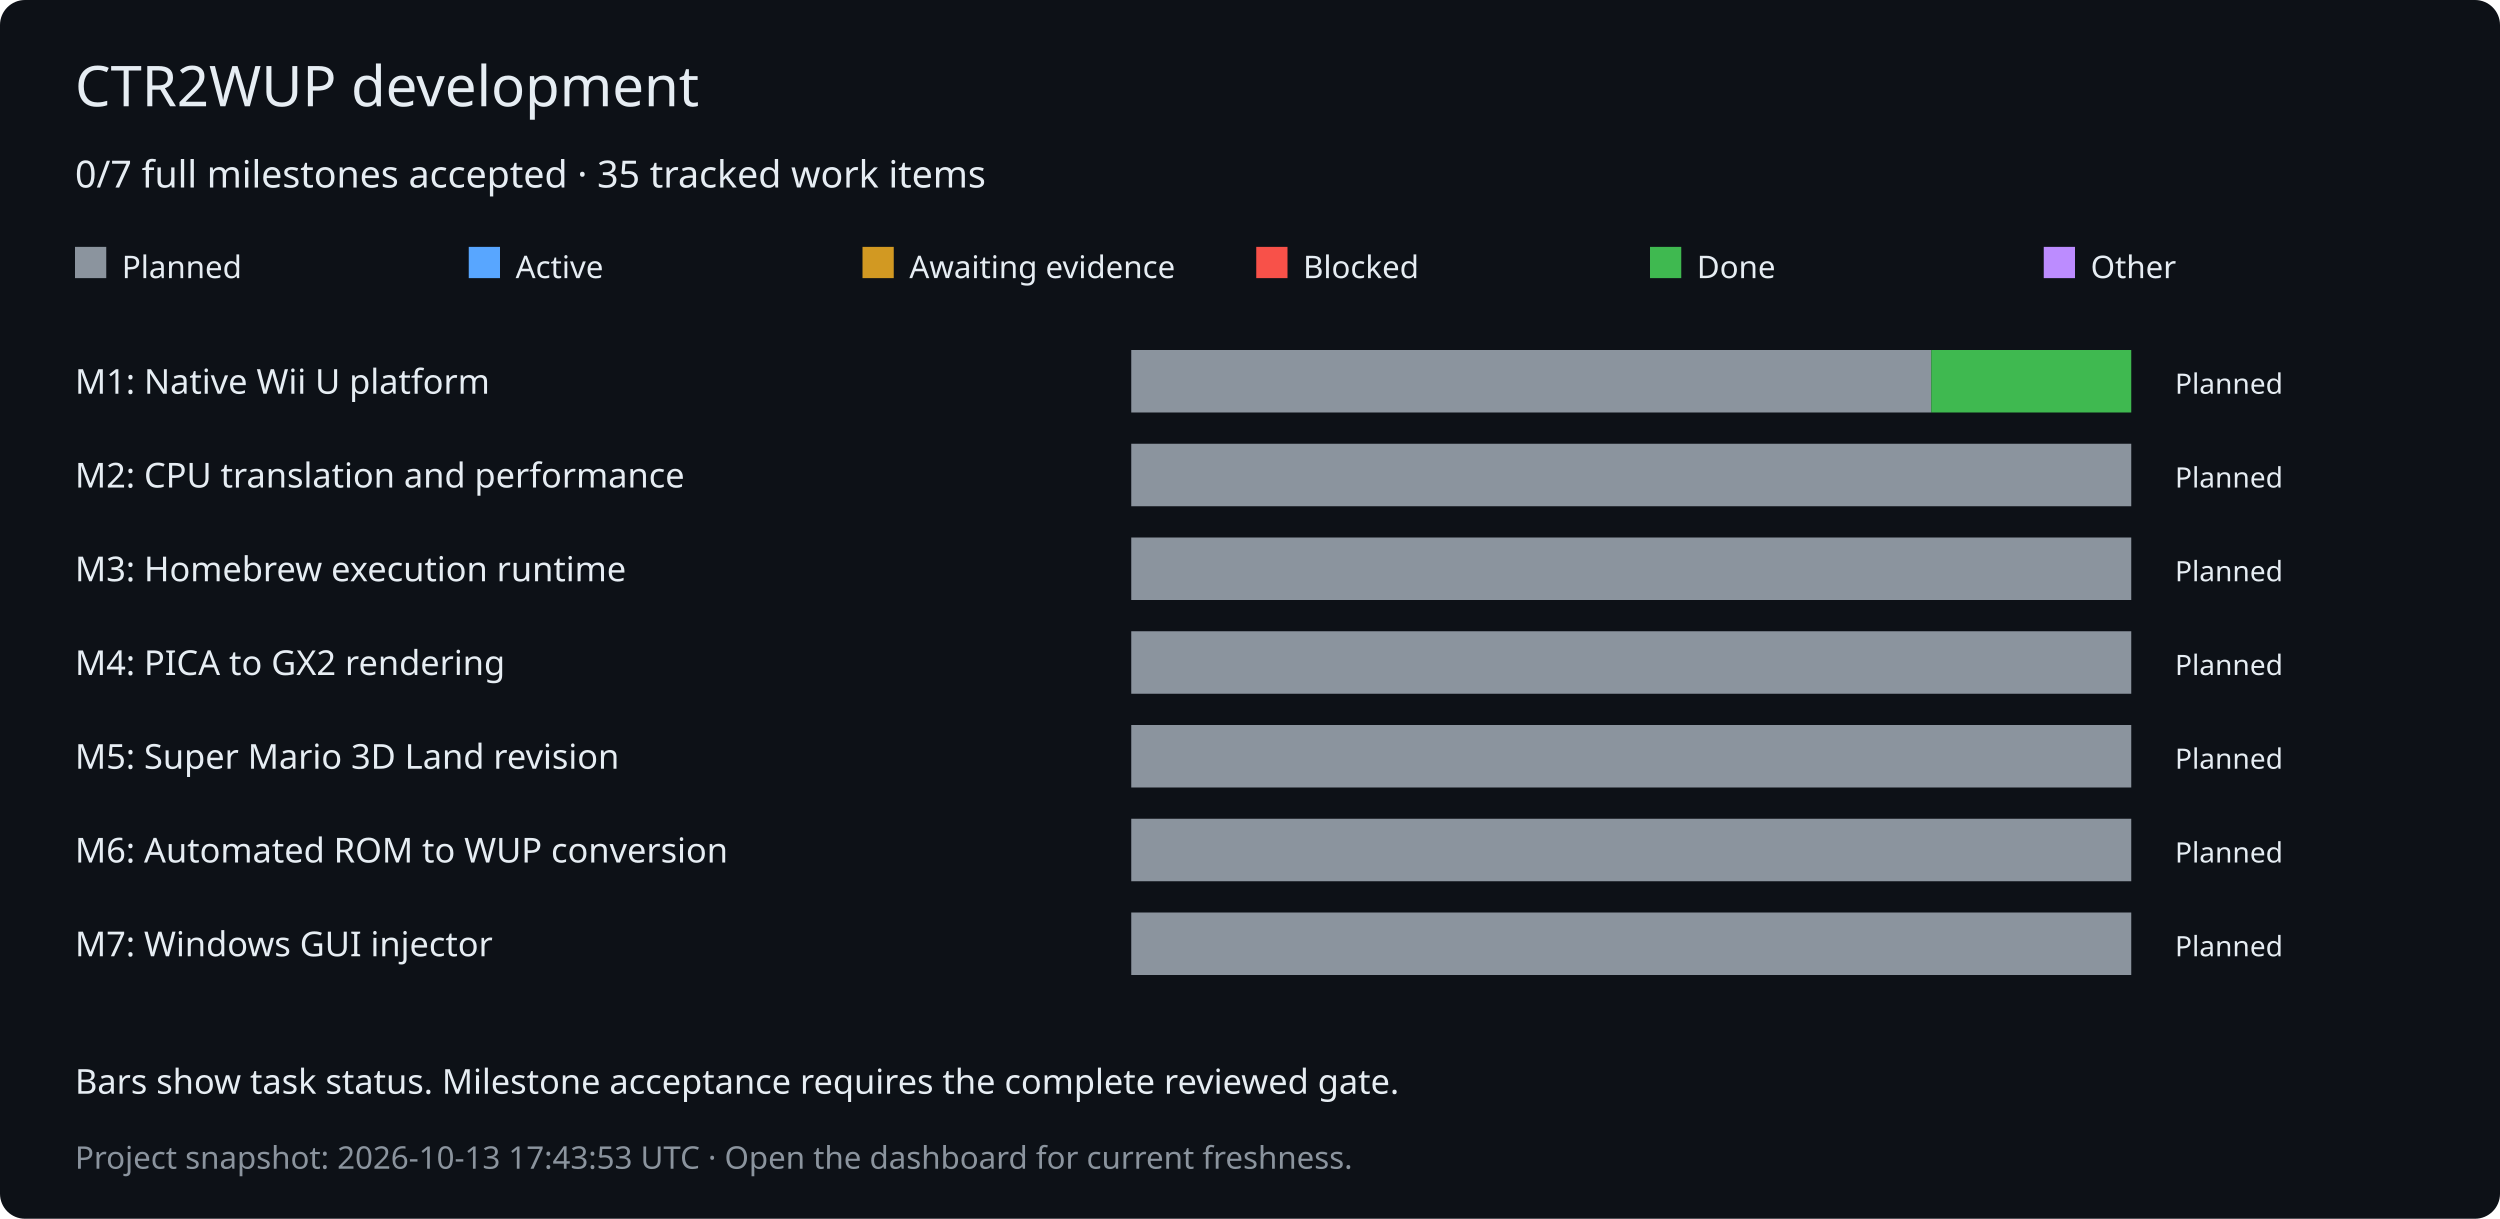
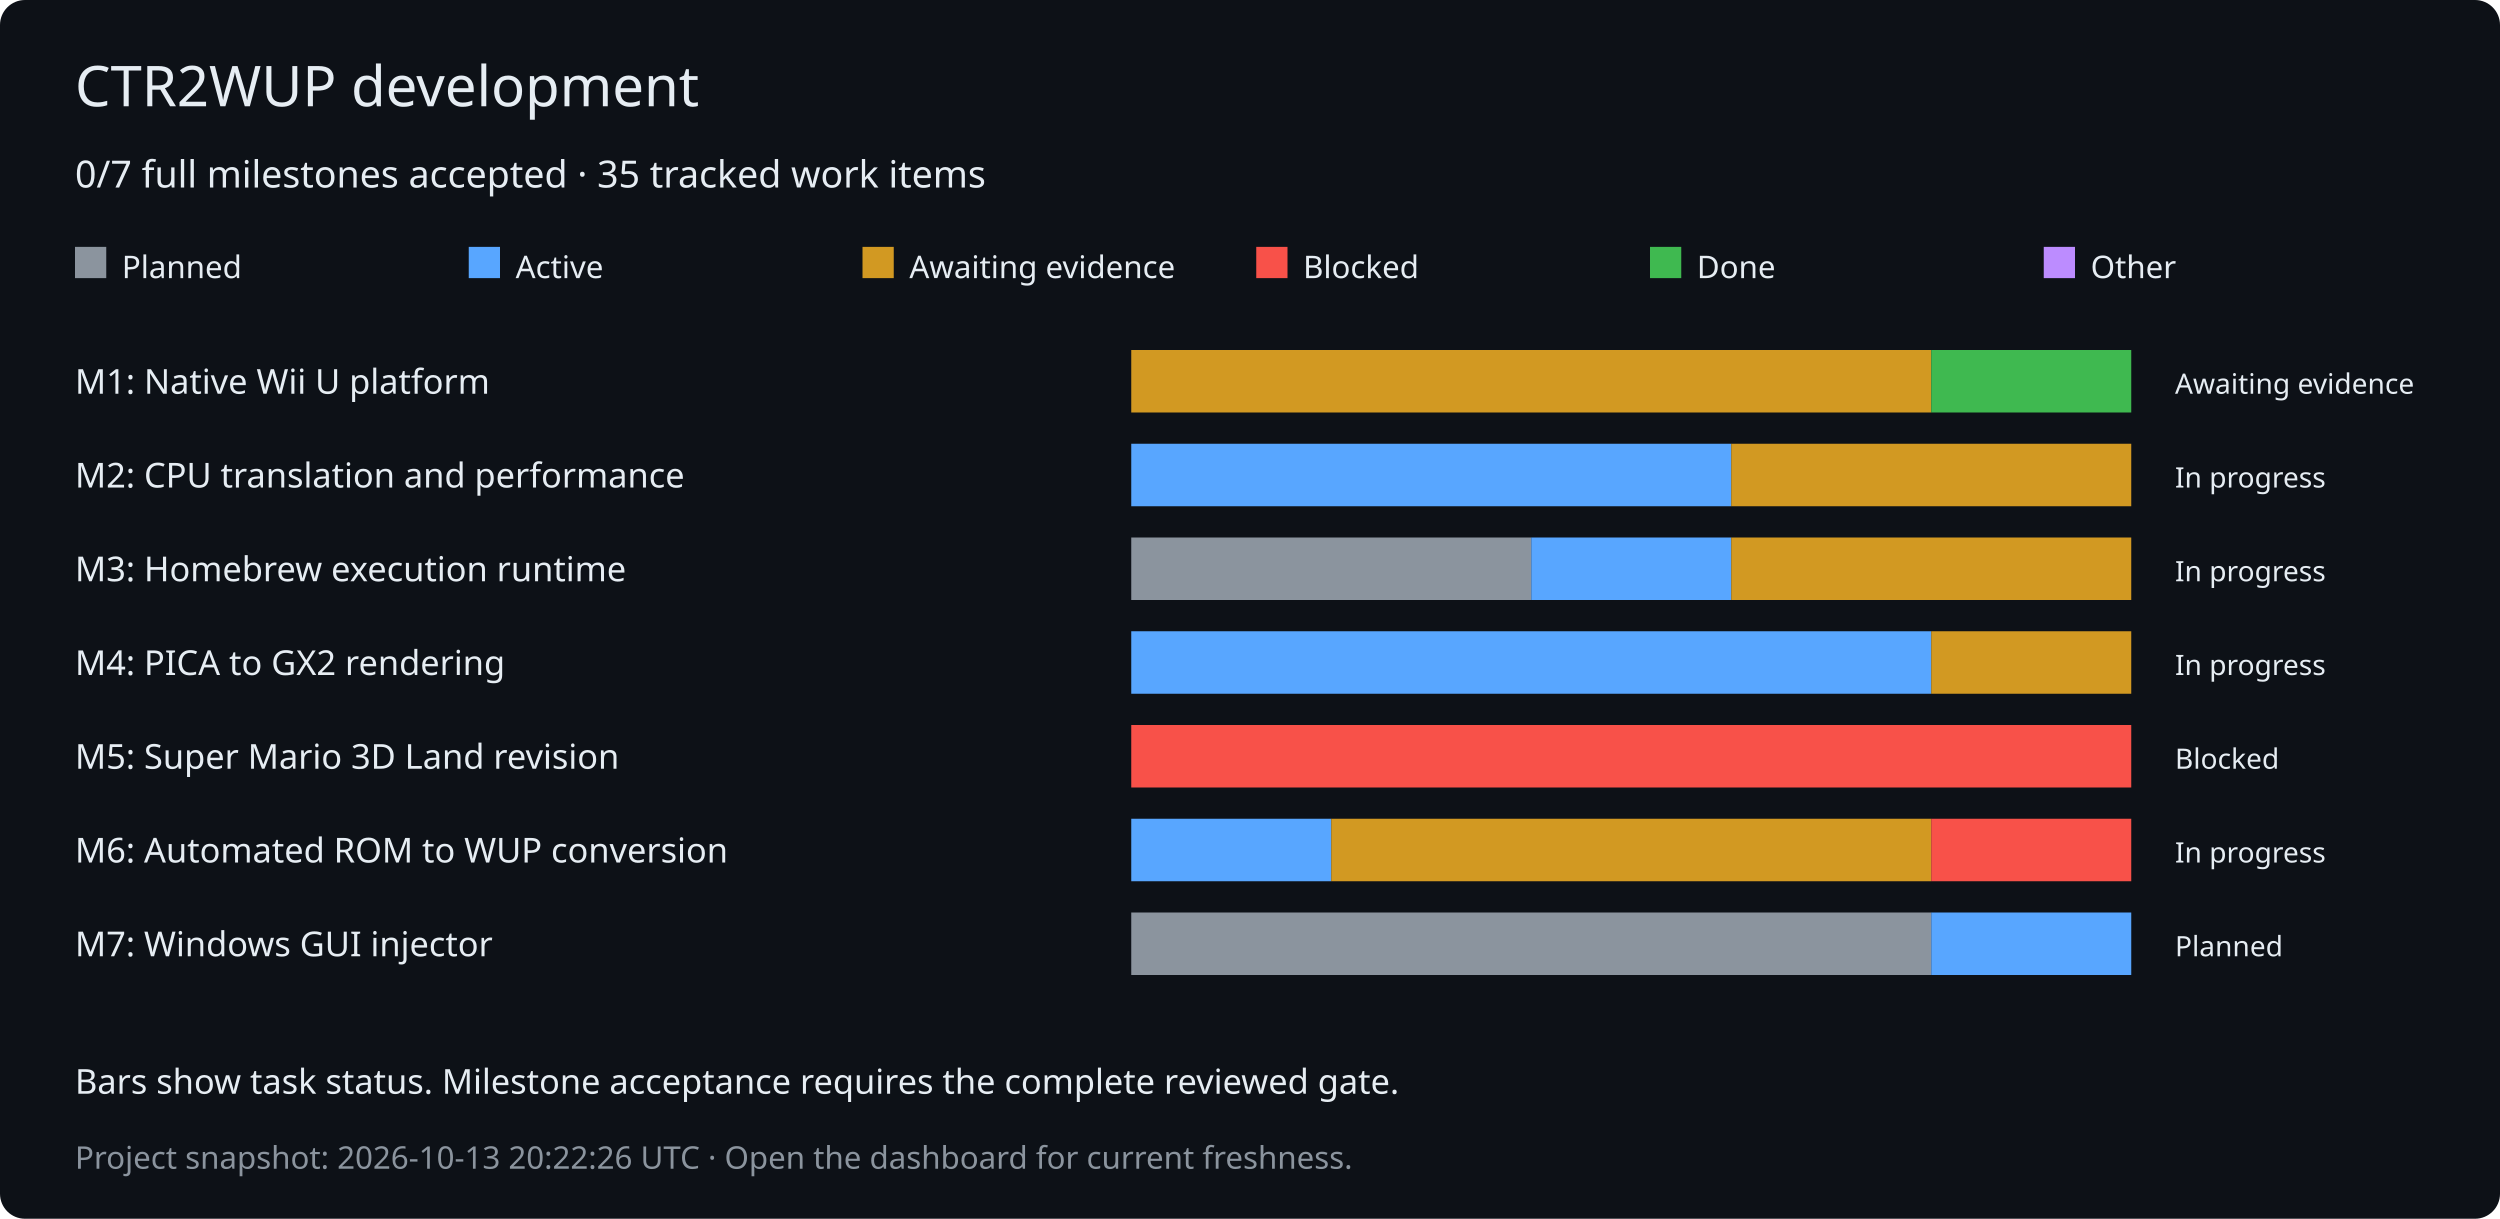
<svg xmlns="http://www.w3.org/2000/svg" width="800" height="390" viewBox="0 0 800 390" role="img" aria-labelledby="title desc">
  <rect width="800" height="390" rx="8" fill="#0d1117" />
  <g font-family="Verdana,sans-serif" fill="#e6edf3">
    <text x="24" y="34" font-size="18">CTR2WUP development</text>
    <text x="24" y="60" font-size="12">0/7 full milestones accepted · 35 tracked work items</text>
    <rect x="24" y="79" width="10" height="10" fill="#8b949e" />
    <text x="39" y="89" font-size="10">Planned</text>
    <rect x="150" y="79" width="10" height="10" fill="#58a6ff" />
    <text x="165" y="89" font-size="10">Active</text>
    <rect x="276" y="79" width="10" height="10" fill="#d29922" />
    <text x="291" y="89" font-size="10">Awaiting evidence</text>
    <rect x="402" y="79" width="10" height="10" fill="#f85149" />
    <text x="417" y="89" font-size="10">Blocked</text>
    <rect x="528" y="79" width="10" height="10" fill="#3fb950" />
    <text x="543" y="89" font-size="10">Done</text>
    <rect x="654" y="79" width="10" height="10" fill="#bc8cff" />
    <text x="669" y="89" font-size="10">Other</text>
    <text x="24" y="126" font-size="11">M1: Native Wii U platform</text>
-     <rect x="362" y="112" width="256" height="20" fill="#8b949e" />
+     <rect x="362" y="112" width="256" height="20" fill="#d29922" />
    <rect x="618" y="112" width="64" height="20" fill="#3fb950" />
-     <text x="696" y="126" font-size="9">Planned</text>
+     <text x="696" y="126" font-size="9">Awaiting evidence</text>
    <text x="24" y="156" font-size="11">M2: CPU translation and performance</text>
-     <rect x="362" y="142" width="320" height="20" fill="#8b949e" />
-     <text x="696" y="156" font-size="9">Planned</text>
+     <rect x="362" y="142" width="192" height="20" fill="#58a6ff" />
+     <rect x="554" y="142" width="128" height="20" fill="#d29922" />
+     <text x="696" y="156" font-size="9">In progress</text>
    <text x="24" y="186" font-size="11">M3: Homebrew execution runtime</text>
-     <rect x="362" y="172" width="320" height="20" fill="#8b949e" />
-     <text x="696" y="186" font-size="9">Planned</text>
+     <rect x="362" y="172" width="128" height="20" fill="#8b949e" />
+     <rect x="490" y="172" width="64" height="20" fill="#58a6ff" />
+     <rect x="554" y="172" width="128" height="20" fill="#d29922" />
+     <text x="696" y="186" font-size="9">In progress</text>
    <text x="24" y="216" font-size="11">M4: PICA to GX2 rendering</text>
-     <rect x="362" y="202" width="320" height="20" fill="#8b949e" />
-     <text x="696" y="216" font-size="9">Planned</text>
+     <rect x="362" y="202" width="256" height="20" fill="#58a6ff" />
+     <rect x="618" y="202" width="64" height="20" fill="#d29922" />
+     <text x="696" y="216" font-size="9">In progress</text>
    <text x="24" y="246" font-size="11">M5: Super Mario 3D Land revision</text>
-     <rect x="362" y="232" width="320" height="20" fill="#8b949e" />
-     <text x="696" y="246" font-size="9">Planned</text>
+     <rect x="362" y="232" width="320" height="20" fill="#f85149" />
+     <text x="696" y="246" font-size="9">Blocked</text>
    <text x="24" y="276" font-size="11">M6: Automated ROM to WUP conversion</text>
-     <rect x="362" y="262" width="320" height="20" fill="#8b949e" />
-     <text x="696" y="276" font-size="9">Planned</text>
+     <rect x="362" y="262" width="64" height="20" fill="#58a6ff" />
+     <rect x="426" y="262" width="192" height="20" fill="#d29922" />
+     <rect x="618" y="262" width="64" height="20" fill="#f85149" />
+     <text x="696" y="276" font-size="9">In progress</text>
    <text x="24" y="306" font-size="11">M7: Windows GUI injector</text>
-     <rect x="362" y="292" width="320" height="20" fill="#8b949e" />
+     <rect x="362" y="292" width="256" height="20" fill="#8b949e" />
+     <rect x="618" y="292" width="64" height="20" fill="#58a6ff" />
    <text x="696" y="306" font-size="9">Planned</text>
    <text x="24" y="350" font-size="11">Bars show task status. Milestone acceptance requires the complete reviewed gate.</text>
-     <text x="24" y="374" font-size="10" fill="#8b949e">Project snapshot: 2026-10-13 17:43:53 UTC · Open the dashboard for current freshness.</text>
+     <text x="24" y="374" font-size="10" fill="#8b949e">Project snapshot: 2026-10-13 20:22:26 UTC · Open the dashboard for current freshness.</text>
  </g>
</svg>
